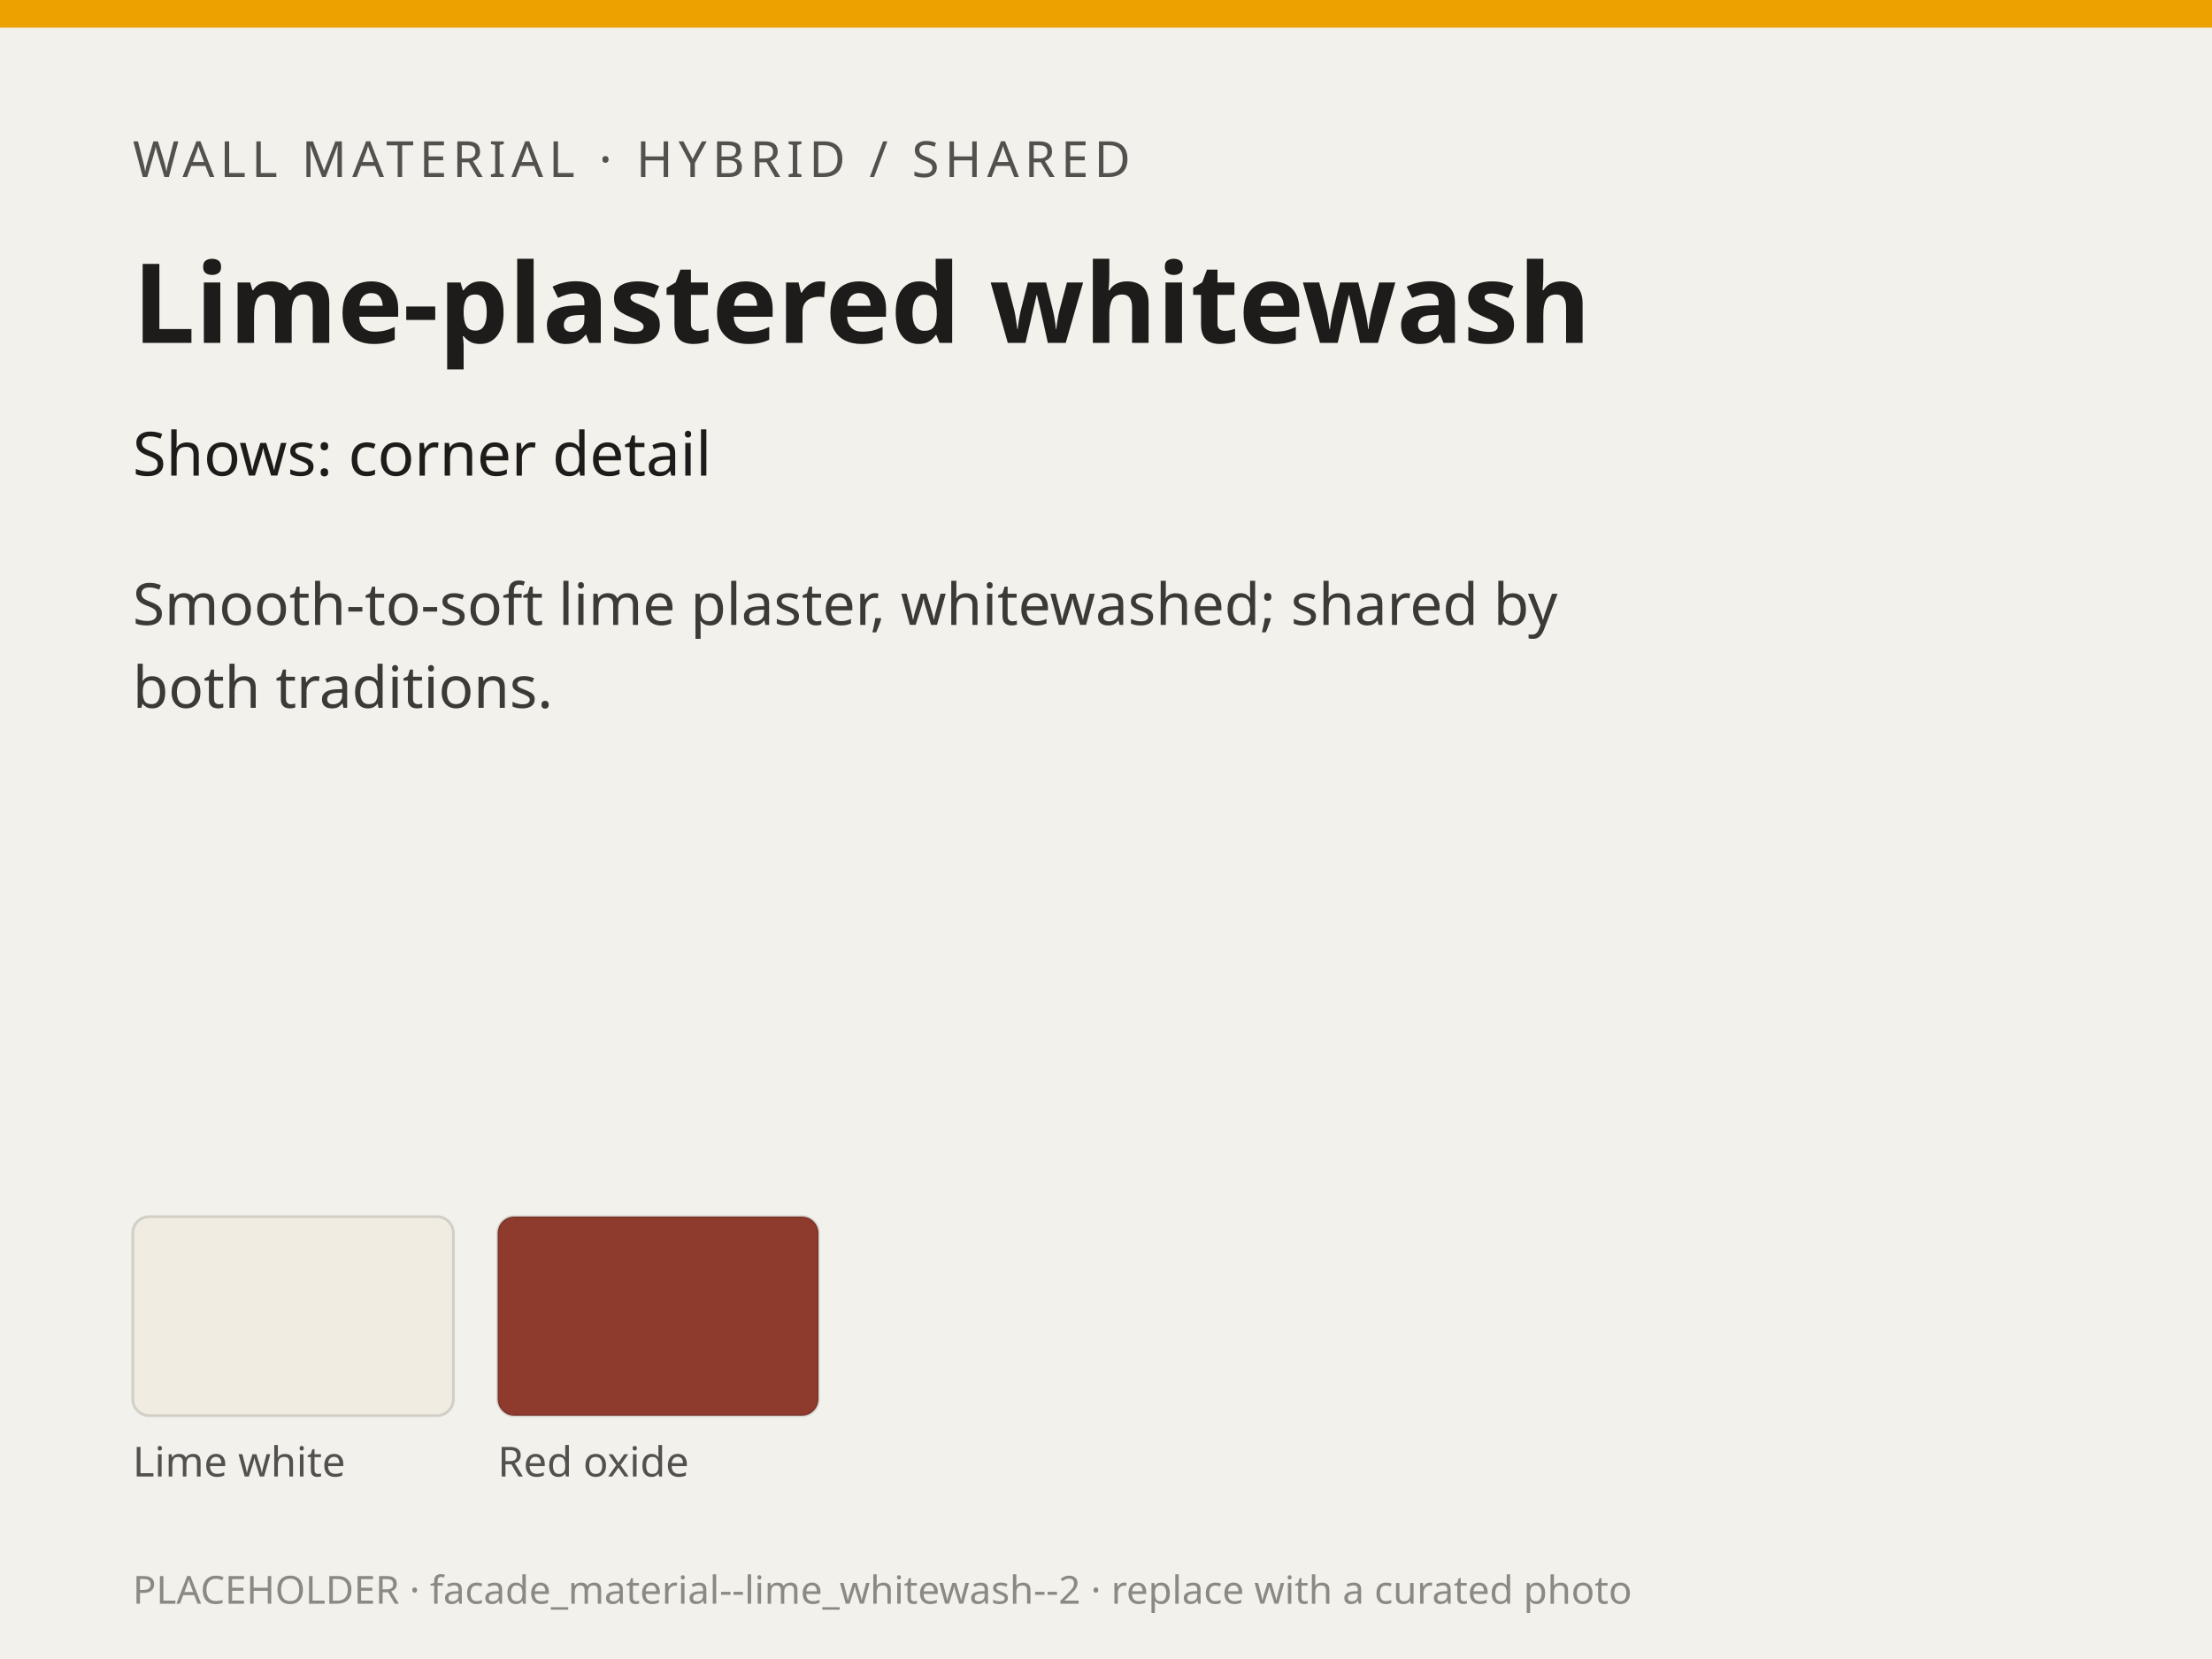
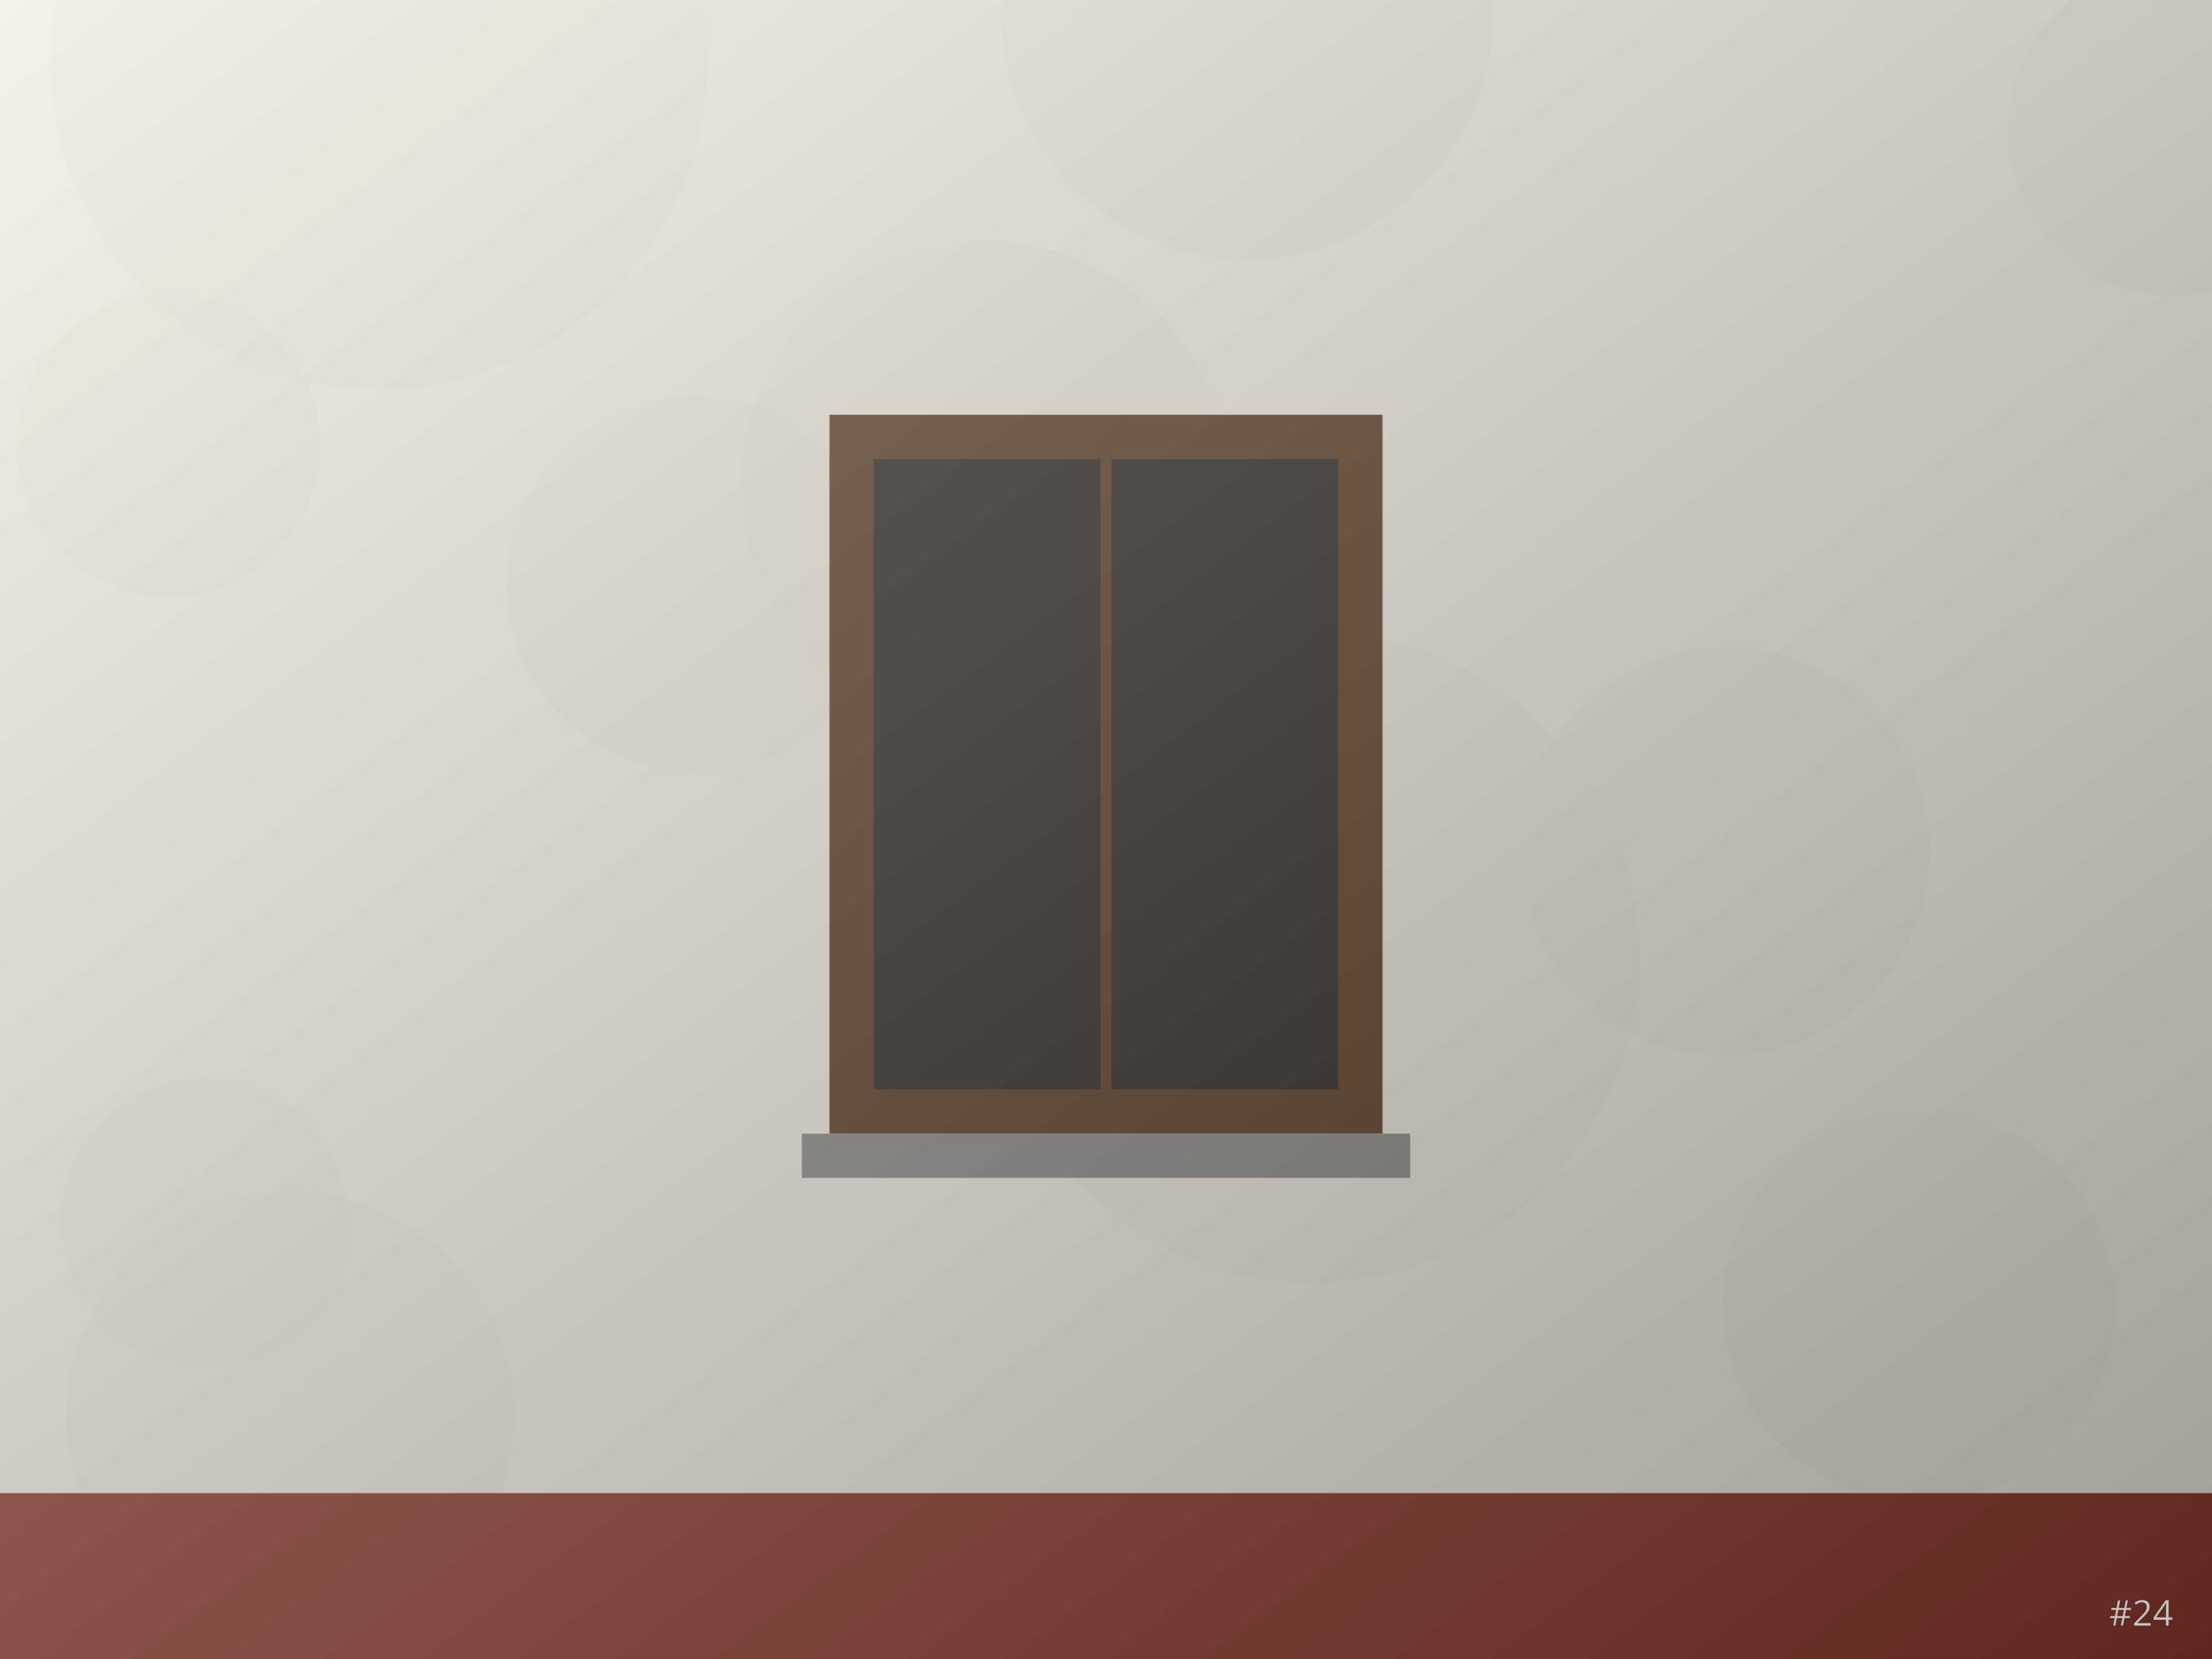
- <svg xmlns="http://www.w3.org/2000/svg" viewBox="0 0 800 600" width="800" height="600" font-family="system-ui, sans-serif">
-   <rect width="800" height="600" fill="#f3f1ec" />
-   <rect width="800" height="10" fill="#eda100" />
-   <text x="48" y="64" font-size="18" fill="#52514e" letter-spacing="2">WALL MATERIAL · HYBRID / SHARED</text>
-   <text x="48" y="124" font-size="40" font-weight="600" fill="#1d1c1a">Lime-plastered whitewash</text>
-   <text x="48" y="172" font-size="22" fill="#1d1c1a">Shows: corner detail</text>
-   <text x="48" y="226" font-size="21" fill="#3b3a37">
-     <tspan x="48" dy="0">Smooth-to-soft lime plaster, whitewashed; shared by</tspan>
-     <tspan x="48" dy="30">both traditions.</tspan>
-   </text>
-   <rect x="48" y="440" width="116" height="72" rx="6" fill="#f1ece1" stroke="#0002" />
-   <text x="48" y="534" font-size="15" fill="#52514e">Lime white</text>
-   <rect x="180" y="440" width="116" height="72" rx="6" fill="#8e3b2e" stroke="#0002" />
-   <text x="180" y="534" font-size="15" fill="#52514e">Red oxide</text>
-   <text x="48" y="580" font-size="14" fill="#8a8984">PLACEHOLDER · facade_material--lime_whitewash--2 · replace with a curated photo</text>
+ <svg xmlns="http://www.w3.org/2000/svg" viewBox="0 0 800 600" width="800" height="600">
+   <defs>
+     <linearGradient id="light" x1="0" y1="0" x2="1" y2="1">
+       <stop offset="0" stop-color="#fff" stop-opacity=".18" />
+       <stop offset="1" stop-color="#000" stop-opacity=".18" />
+     </linearGradient>
+   </defs>
+   <rect x="0" y="0" width="800" height="600" fill="#f1ece1" />
+   <circle cx="413" cy="342" r="43" fill="#e7e0d2" opacity=".35" />
+   <circle cx="137" cy="22" r="119" fill="#e7e0d2" opacity=".35" />
+   <circle cx="74" cy="442" r="52" fill="#e7e0d2" opacity=".35" />
+   <circle cx="251" cy="211" r="68" fill="#e7e0d2" opacity=".35" />
+   <circle cx="105" cy="512" r="81" fill="#e7e0d2" opacity=".35" />
+   <circle cx="786" cy="47" r="60" fill="#e7e0d2" opacity=".35" />
+   <circle cx="61" cy="161" r="55" fill="#e7e0d2" opacity=".35" />
+   <circle cx="475" cy="346" r="118" fill="#e7e0d2" opacity=".35" />
+   <circle cx="694" cy="472" r="71" fill="#e7e0d2" opacity=".35" />
+   <circle cx="451" cy="5" r="89" fill="#e7e0d2" opacity=".35" />
+   <circle cx="356" cy="175" r="88" fill="#e7e0d2" opacity=".35" />
+   <circle cx="624" cy="308" r="74" fill="#e7e0d2" opacity=".35" />
+   <rect x="0" y="540" width="800" height="60" fill="#8e3b2e" />
+   <rect x="300" y="150" width="200" height="260" fill="#5a3a22" />
+   <rect x="316" y="166" width="168" height="228" fill="#2d2620" />
+   <rect x="398" y="166" width="4" height="228" fill="#5a3a22" />
+   <rect x="290" y="410" width="220" height="16" fill="#8b8a86" />
+   <polygon points="0,0 800,0 800,600 0,600" fill="url(#light)" />
+   <rect width="800" height="600" fill="url(#light)" />
+   <text x="786" y="588" font-family="system-ui, sans-serif" font-size="13" fill="#ffffff" fill-opacity=".75" text-anchor="end" stroke="#000" stroke-opacity=".25" stroke-width=".5">#24</text>
</svg>
